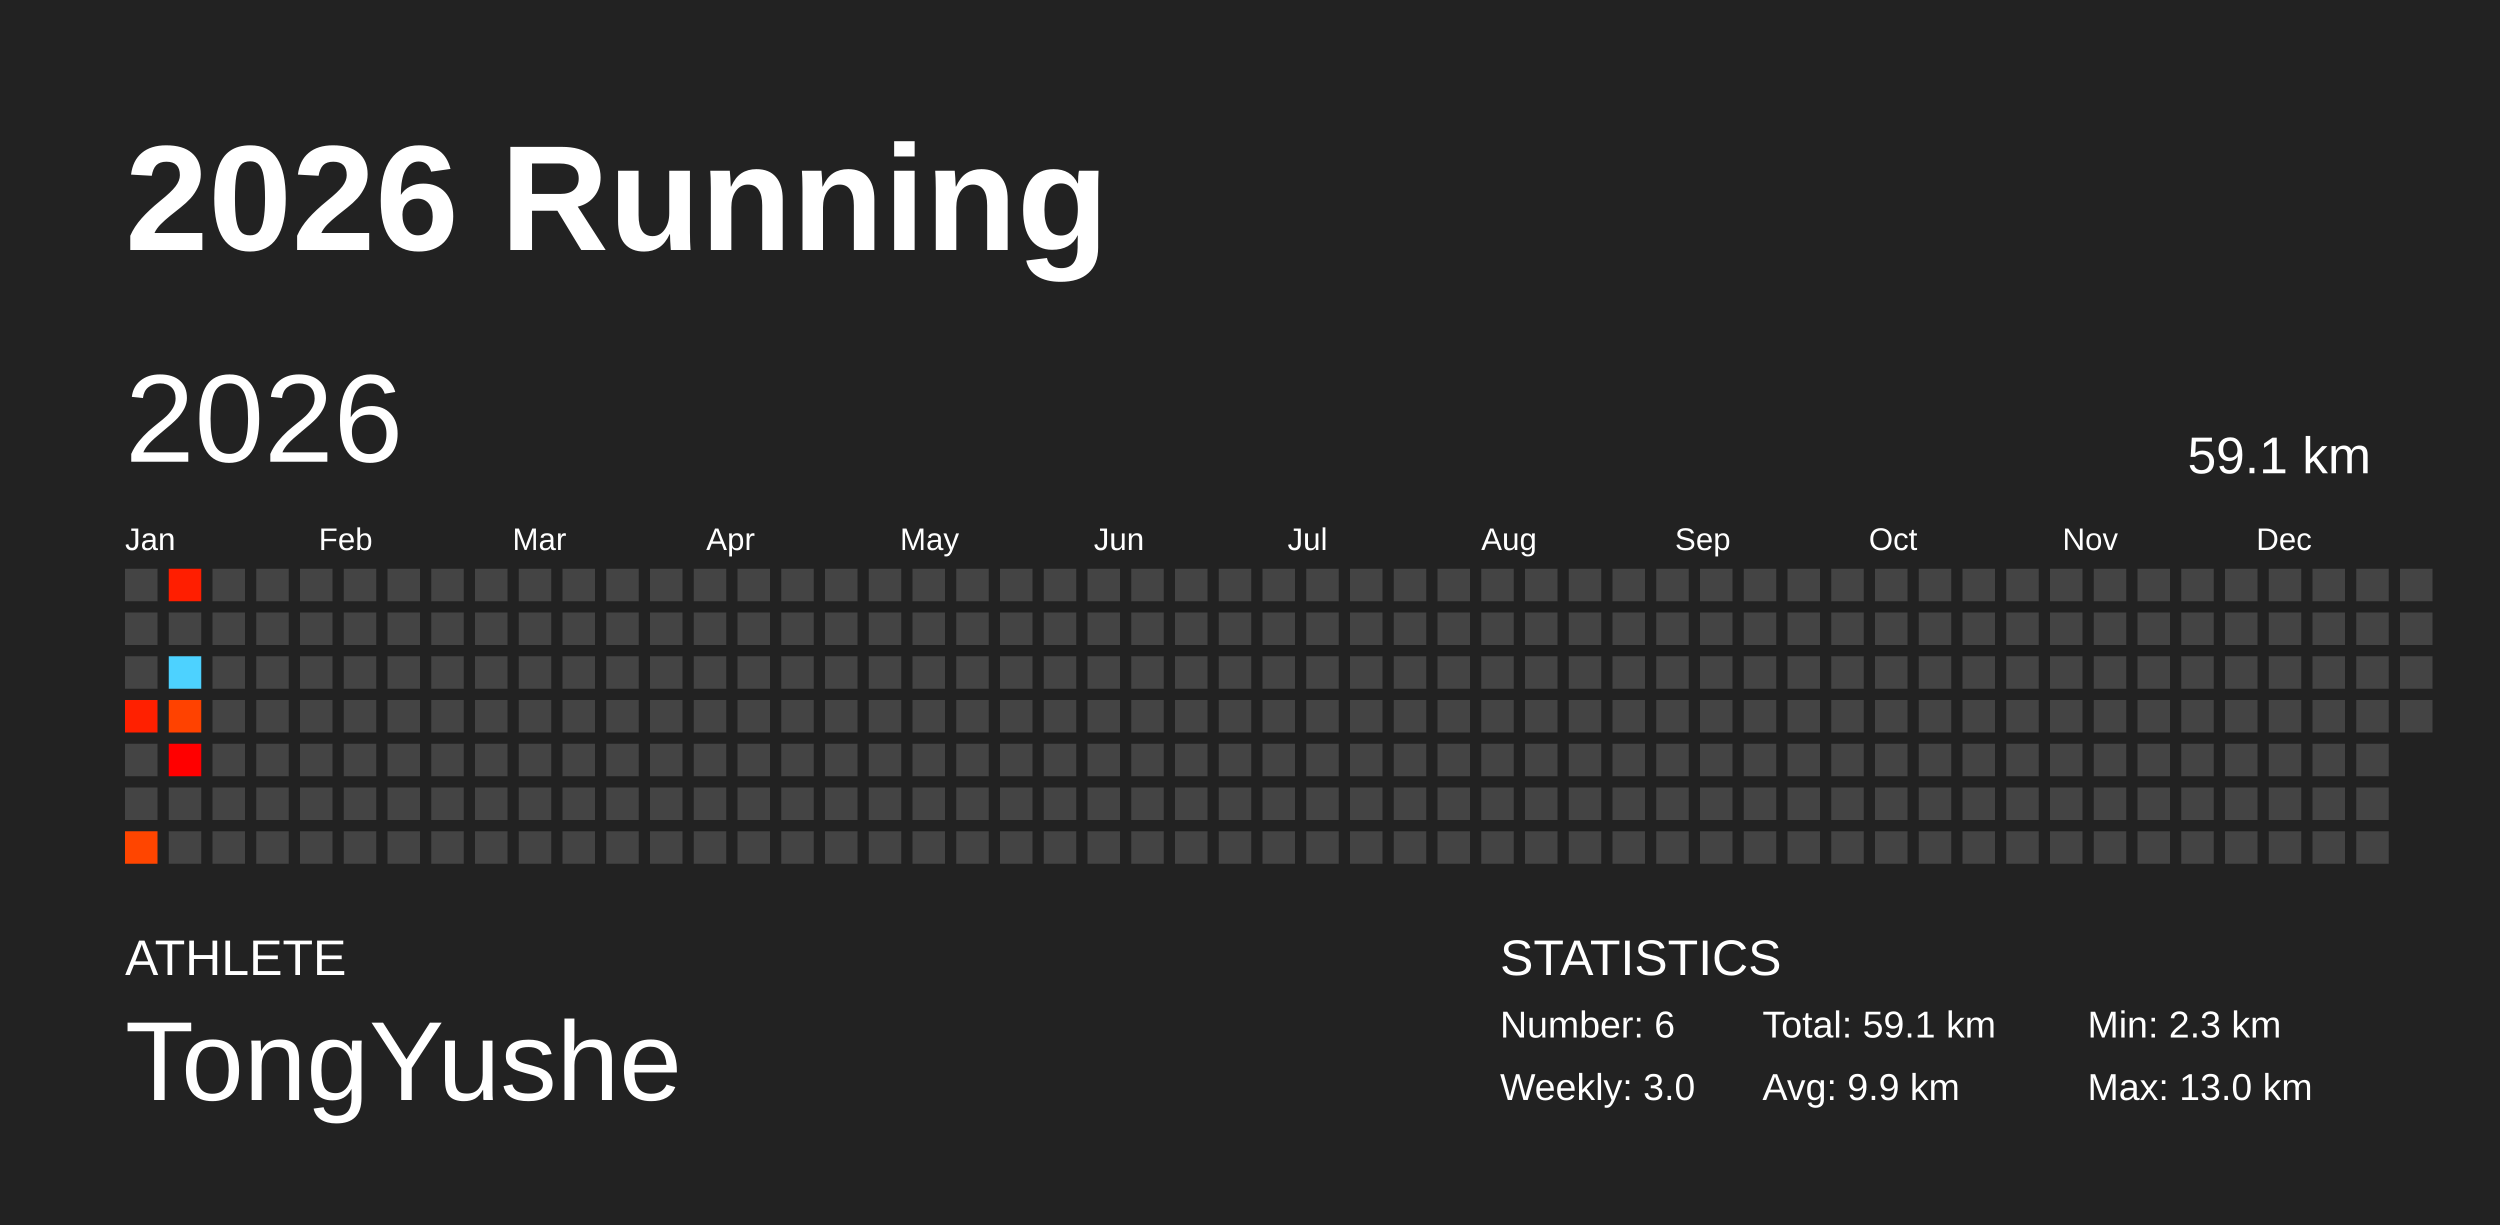
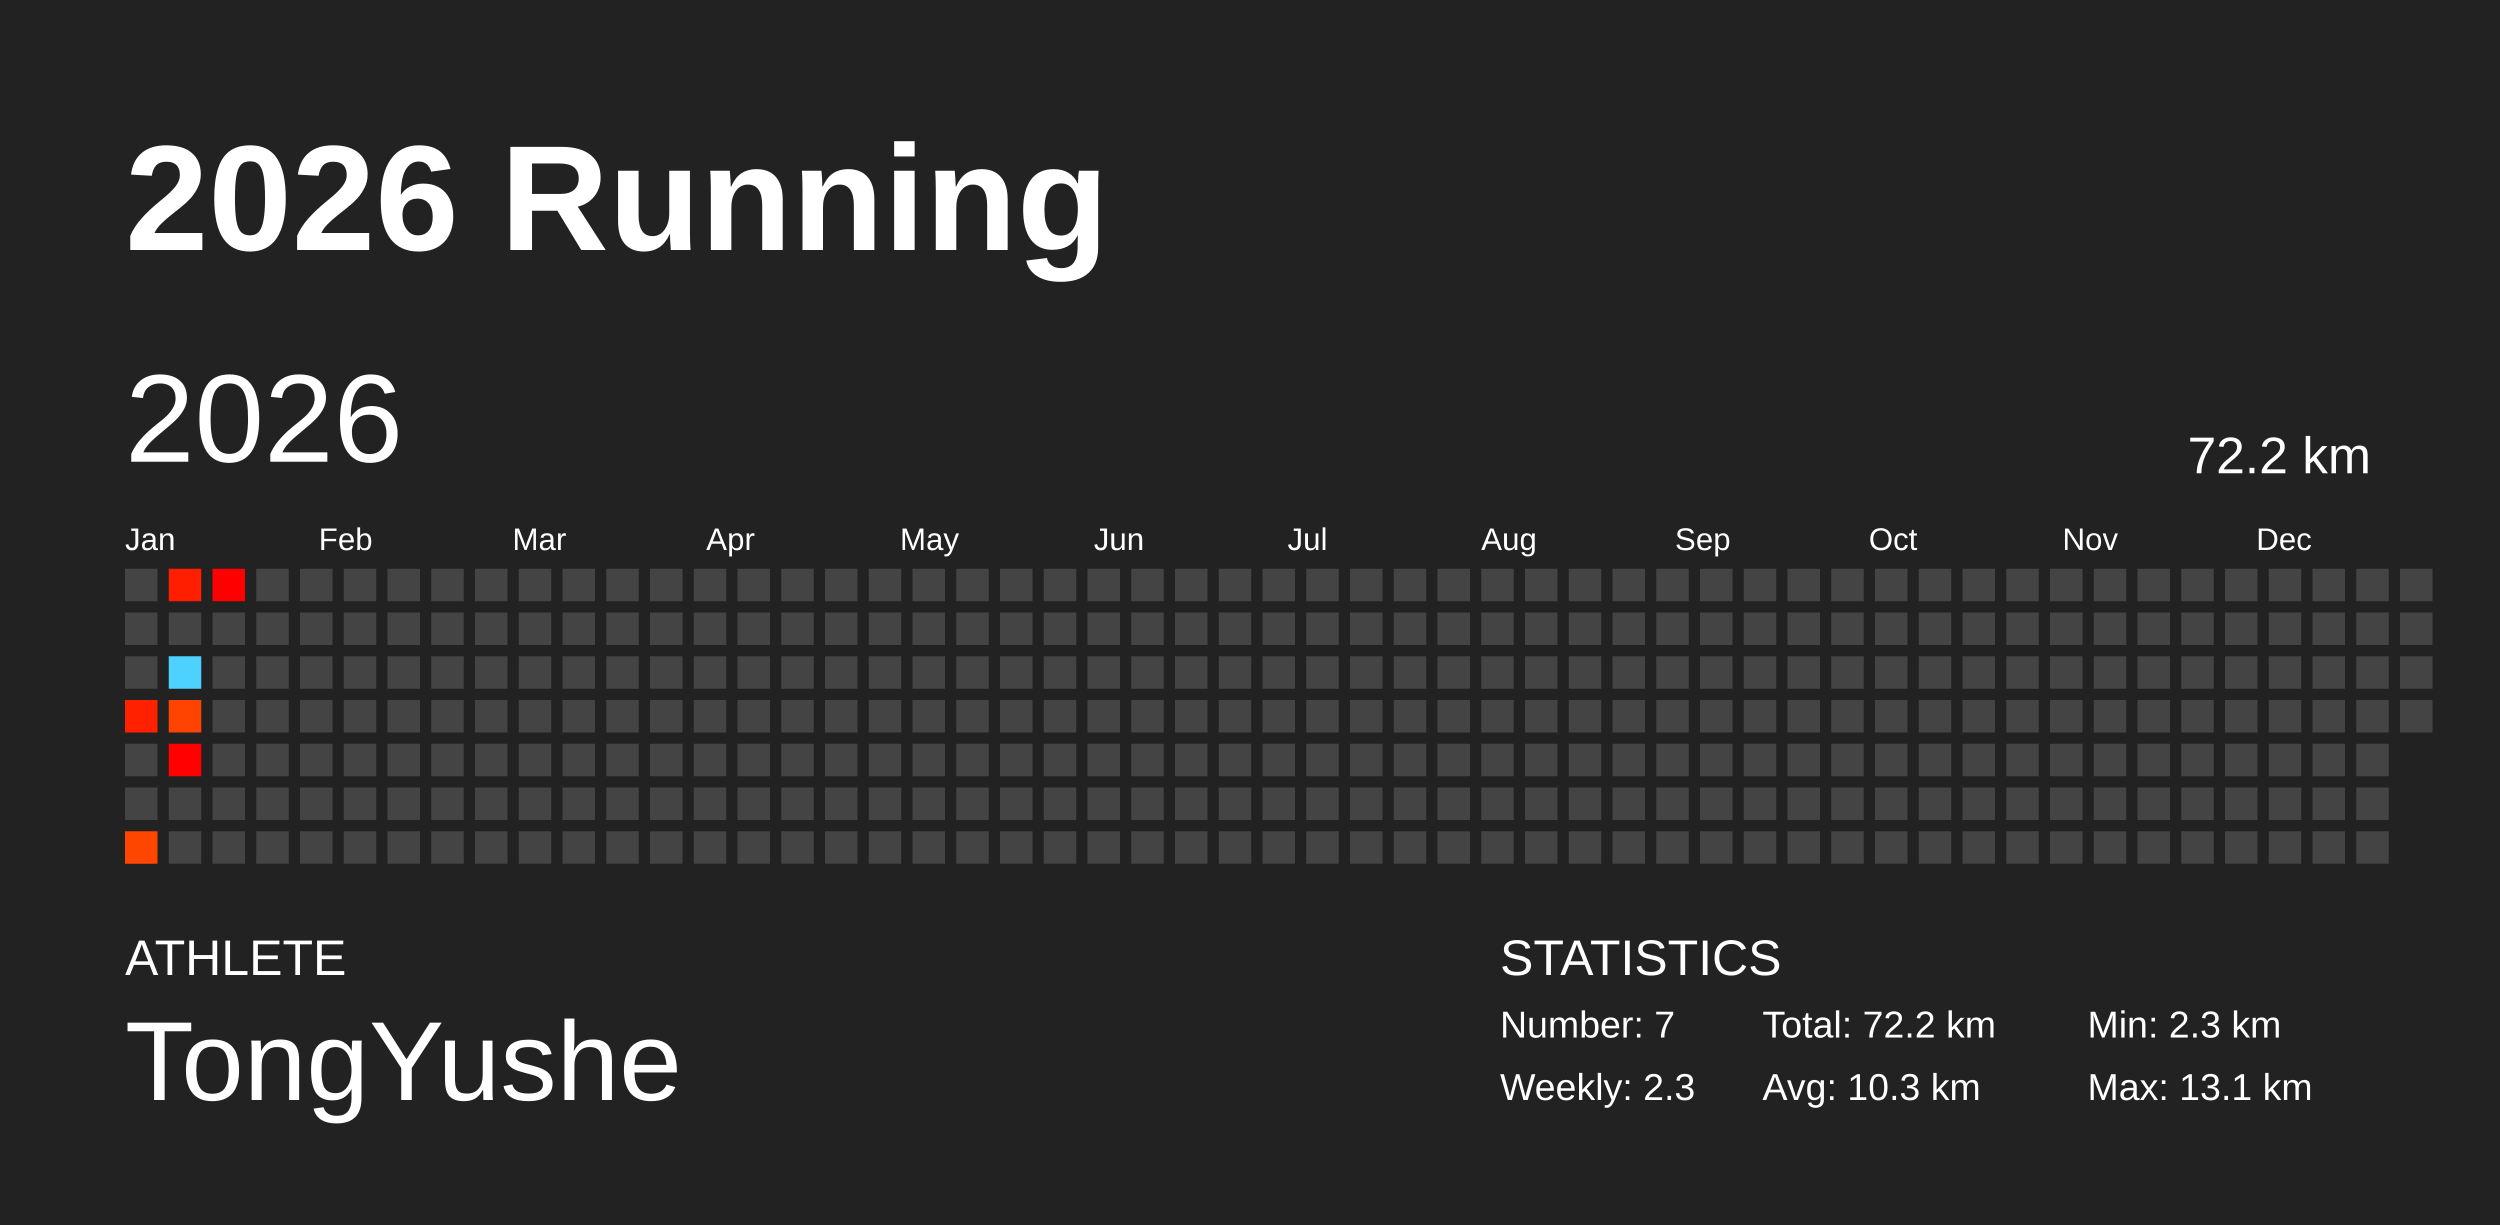
<svg xmlns="http://www.w3.org/2000/svg" baseProfile="full" height="98mm" version="1.1" viewBox="0,0,200,98" width="200mm">
  <defs />
  <rect fill="#222222" height="98" width="200" x="0" y="0" />
  <text fill="#FFFFFF" style="font-size:12px; font-family:Arial; font-weight:bold;" x="10" y="20">2026 Running</text>
  <text fill="#FFFFFF" style="font-size:4px; font-family:Arial" x="10" y="78">ATHLETE</text>
  <text fill="#FFFFFF" style="font-size:9px; font-family:Arial" x="10" y="88">TongYushe</text>
  <text fill="#FFFFFF" style="font-size:4px; font-family:Arial" x="120" y="78">STATISTICS</text>
-   <text fill="#FFFFFF" style="font-size:3px; font-family:Arial" x="120" y="83">Number: 6</text>
-   <text fill="#FFFFFF" style="font-size:3px; font-family:Arial" x="120" y="88">Weekly: 3.0</text>
-   <text fill="#FFFFFF" style="font-size:3px; font-family:Arial" x="141" y="83">Total: 59.1 km</text>
-   <text fill="#FFFFFF" style="font-size:3px; font-family:Arial" x="141" y="88">Avg: 9.9 km</text>
+   <text fill="#FFFFFF" style="font-size:3px; font-family:Arial" x="120" y="83">Number: 7</text>
+   <text fill="#FFFFFF" style="font-size:3px; font-family:Arial" x="120" y="88">Weekly: 2.3</text>
+   <text fill="#FFFFFF" style="font-size:3px; font-family:Arial" x="141" y="83">Total: 72.2 km</text>
+   <text fill="#FFFFFF" style="font-size:3px; font-family:Arial" x="141" y="88">Avg: 10.3 km</text>
  <text fill="#FFFFFF" style="font-size:3px; font-family:Arial" x="167" y="83">Min: 2.3 km</text>
-   <text fill="#FFFFFF" style="font-size:3px; font-family:Arial" x="167" y="88">Max: 13.0 km</text>
+   <text fill="#FFFFFF" style="font-size:3px; font-family:Arial" x="167" y="88">Max: 13.1 km</text>
  <text dominant-baseline="hanging" fill="#FFFFFF" style="font-size:10.0px; font-family:Arial;" x="10" y="30">2026</text>
-   <text dominant-baseline="hanging" fill="#FFFFFF" style="font-size:4.125px; font-family:Arial;" x="175" y="35">59.1 km</text>
+   <text dominant-baseline="hanging" fill="#FFFFFF" style="font-size:4.125px; font-family:Arial;" x="175" y="35">72.2 km</text>
  <text fill="#FFFFFF" style="font-size:2.5px; font-family:Arial" x="10.0" y="44">Jan</text>
  <text fill="#FFFFFF" style="font-size:2.5px; font-family:Arial" x="25.5" y="44">Feb</text>
  <text fill="#FFFFFF" style="font-size:2.5px; font-family:Arial" x="41.0" y="44">Mar</text>
  <text fill="#FFFFFF" style="font-size:2.5px; font-family:Arial" x="56.5" y="44">Apr</text>
  <text fill="#FFFFFF" style="font-size:2.5px; font-family:Arial" x="72.0" y="44">May</text>
  <text fill="#FFFFFF" style="font-size:2.5px; font-family:Arial" x="87.5" y="44">Jun</text>
  <text fill="#FFFFFF" style="font-size:2.5px; font-family:Arial" x="103.0" y="44">Jul</text>
  <text fill="#FFFFFF" style="font-size:2.5px; font-family:Arial" x="118.5" y="44">Aug</text>
  <text fill="#FFFFFF" style="font-size:2.5px; font-family:Arial" x="134.0" y="44">Sep</text>
  <text fill="#FFFFFF" style="font-size:2.5px; font-family:Arial" x="149.5" y="44">Oct</text>
  <text fill="#FFFFFF" style="font-size:2.5px; font-family:Arial" x="165.0" y="44">Nov</text>
  <text fill="#FFFFFF" style="font-size:2.5px; font-family:Arial" x="180.5" y="44">Dec</text>
  <rect fill="#444444" height="2.6" width="2.6" x="10.0" y="45.5" />
  <rect fill="#444444" height="2.6" width="2.6" x="10.0" y="49.0" />
  <rect fill="#444444" height="2.6" width="2.6" x="10.0" y="52.5" />
-   <rect fill="#ff2000" height="2.6" width="2.6" x="10.0" y="56.0" />
+   <rect fill="#ff2100" height="2.6" width="2.6" x="10.0" y="56.0" />
  <rect fill="#444444" height="2.6" width="2.6" x="10.0" y="59.5" />
  <rect fill="#444444" height="2.6" width="2.6" x="10.0" y="63.0" />
-   <rect fill="#ff4500" height="2.6" width="2.6" x="10.0" y="66.5" />
-   <rect fill="#ff1e00" height="2.6" width="2.6" x="13.5" y="45.5" />
+   <rect fill="#ff4600" height="2.6" width="2.6" x="10.0" y="66.5" />
+   <rect fill="#ff1f00" height="2.6" width="2.6" x="13.5" y="45.5" />
  <rect fill="#444444" height="2.6" width="2.6" x="13.5" y="49.0" />
  <rect fill="#4dd2ff" height="2.6" width="2.6" x="13.5" y="52.5" />
-   <rect fill="#ff4200" height="2.6" width="2.6" x="13.5" y="56.0" />
-   <rect fill="#ff0000" height="2.6" width="2.6" x="13.5" y="59.5" />
+   <rect fill="#ff4300" height="2.6" width="2.6" x="13.5" y="56.0" />
+   <rect fill="#ff0200" height="2.6" width="2.6" x="13.5" y="59.5" />
  <rect fill="#444444" height="2.6" width="2.6" x="13.5" y="63.0" />
  <rect fill="#444444" height="2.6" width="2.6" x="13.5" y="66.5" />
-   <rect fill="#444444" height="2.6" width="2.6" x="17.0" y="45.5" />
+   <rect fill="#ff0000" height="2.6" width="2.6" x="17.0" y="45.5" />
  <rect fill="#444444" height="2.6" width="2.6" x="17.0" y="49.0" />
  <rect fill="#444444" height="2.6" width="2.6" x="17.0" y="52.5" />
  <rect fill="#444444" height="2.6" width="2.6" x="17.0" y="56.0" />
  <rect fill="#444444" height="2.6" width="2.6" x="17.0" y="59.5" />
  <rect fill="#444444" height="2.6" width="2.6" x="17.0" y="63.0" />
  <rect fill="#444444" height="2.6" width="2.6" x="17.0" y="66.5" />
  <rect fill="#444444" height="2.6" width="2.6" x="20.5" y="45.5" />
  <rect fill="#444444" height="2.6" width="2.6" x="20.5" y="49.0" />
  <rect fill="#444444" height="2.6" width="2.6" x="20.5" y="52.5" />
  <rect fill="#444444" height="2.6" width="2.6" x="20.5" y="56.0" />
  <rect fill="#444444" height="2.6" width="2.6" x="20.5" y="59.5" />
  <rect fill="#444444" height="2.6" width="2.6" x="20.5" y="63.0" />
  <rect fill="#444444" height="2.6" width="2.6" x="20.5" y="66.5" />
  <rect fill="#444444" height="2.6" width="2.6" x="24.0" y="45.5" />
  <rect fill="#444444" height="2.6" width="2.6" x="24.0" y="49.0" />
  <rect fill="#444444" height="2.6" width="2.6" x="24.0" y="52.5" />
  <rect fill="#444444" height="2.6" width="2.6" x="24.0" y="56.0" />
  <rect fill="#444444" height="2.6" width="2.6" x="24.0" y="59.5" />
  <rect fill="#444444" height="2.6" width="2.6" x="24.0" y="63.0" />
  <rect fill="#444444" height="2.6" width="2.6" x="24.0" y="66.5" />
  <rect fill="#444444" height="2.6" width="2.6" x="27.5" y="45.5" />
  <rect fill="#444444" height="2.6" width="2.6" x="27.5" y="49.0" />
  <rect fill="#444444" height="2.6" width="2.6" x="27.5" y="52.5" />
  <rect fill="#444444" height="2.6" width="2.6" x="27.5" y="56.0" />
  <rect fill="#444444" height="2.6" width="2.6" x="27.5" y="59.5" />
  <rect fill="#444444" height="2.6" width="2.6" x="27.5" y="63.0" />
  <rect fill="#444444" height="2.6" width="2.6" x="27.5" y="66.5" />
  <rect fill="#444444" height="2.6" width="2.6" x="31.0" y="45.5" />
  <rect fill="#444444" height="2.6" width="2.6" x="31.0" y="49.0" />
  <rect fill="#444444" height="2.6" width="2.6" x="31.0" y="52.5" />
  <rect fill="#444444" height="2.6" width="2.6" x="31.0" y="56.0" />
  <rect fill="#444444" height="2.6" width="2.6" x="31.0" y="59.5" />
  <rect fill="#444444" height="2.6" width="2.6" x="31.0" y="63.0" />
  <rect fill="#444444" height="2.6" width="2.6" x="31.0" y="66.5" />
  <rect fill="#444444" height="2.6" width="2.6" x="34.5" y="45.5" />
  <rect fill="#444444" height="2.6" width="2.6" x="34.5" y="49.0" />
  <rect fill="#444444" height="2.6" width="2.6" x="34.5" y="52.5" />
  <rect fill="#444444" height="2.6" width="2.6" x="34.5" y="56.0" />
  <rect fill="#444444" height="2.6" width="2.6" x="34.5" y="59.5" />
  <rect fill="#444444" height="2.6" width="2.6" x="34.5" y="63.0" />
  <rect fill="#444444" height="2.6" width="2.6" x="34.5" y="66.5" />
  <rect fill="#444444" height="2.6" width="2.6" x="38.0" y="45.5" />
  <rect fill="#444444" height="2.6" width="2.6" x="38.0" y="49.0" />
  <rect fill="#444444" height="2.6" width="2.6" x="38.0" y="52.5" />
  <rect fill="#444444" height="2.6" width="2.6" x="38.0" y="56.0" />
  <rect fill="#444444" height="2.6" width="2.6" x="38.0" y="59.5" />
  <rect fill="#444444" height="2.6" width="2.6" x="38.0" y="63.0" />
  <rect fill="#444444" height="2.6" width="2.6" x="38.0" y="66.5" />
  <rect fill="#444444" height="2.6" width="2.6" x="41.5" y="45.5" />
  <rect fill="#444444" height="2.6" width="2.6" x="41.5" y="49.0" />
  <rect fill="#444444" height="2.6" width="2.6" x="41.5" y="52.5" />
  <rect fill="#444444" height="2.6" width="2.6" x="41.5" y="56.0" />
  <rect fill="#444444" height="2.6" width="2.6" x="41.5" y="59.5" />
  <rect fill="#444444" height="2.6" width="2.6" x="41.5" y="63.0" />
  <rect fill="#444444" height="2.6" width="2.6" x="41.5" y="66.5" />
  <rect fill="#444444" height="2.6" width="2.6" x="45.0" y="45.5" />
  <rect fill="#444444" height="2.6" width="2.6" x="45.0" y="49.0" />
  <rect fill="#444444" height="2.6" width="2.6" x="45.0" y="52.5" />
  <rect fill="#444444" height="2.6" width="2.6" x="45.0" y="56.0" />
  <rect fill="#444444" height="2.6" width="2.6" x="45.0" y="59.5" />
  <rect fill="#444444" height="2.6" width="2.6" x="45.0" y="63.0" />
  <rect fill="#444444" height="2.6" width="2.6" x="45.0" y="66.5" />
  <rect fill="#444444" height="2.6" width="2.6" x="48.5" y="45.5" />
  <rect fill="#444444" height="2.6" width="2.6" x="48.5" y="49.0" />
  <rect fill="#444444" height="2.6" width="2.6" x="48.5" y="52.5" />
  <rect fill="#444444" height="2.6" width="2.6" x="48.5" y="56.0" />
  <rect fill="#444444" height="2.6" width="2.6" x="48.5" y="59.5" />
  <rect fill="#444444" height="2.6" width="2.6" x="48.5" y="63.0" />
  <rect fill="#444444" height="2.6" width="2.6" x="48.5" y="66.5" />
  <rect fill="#444444" height="2.6" width="2.6" x="52.0" y="45.5" />
  <rect fill="#444444" height="2.6" width="2.6" x="52.0" y="49.0" />
  <rect fill="#444444" height="2.6" width="2.6" x="52.0" y="52.5" />
  <rect fill="#444444" height="2.6" width="2.6" x="52.0" y="56.0" />
  <rect fill="#444444" height="2.6" width="2.6" x="52.0" y="59.5" />
  <rect fill="#444444" height="2.6" width="2.6" x="52.0" y="63.0" />
  <rect fill="#444444" height="2.6" width="2.6" x="52.0" y="66.5" />
  <rect fill="#444444" height="2.6" width="2.6" x="55.5" y="45.5" />
  <rect fill="#444444" height="2.6" width="2.6" x="55.5" y="49.0" />
  <rect fill="#444444" height="2.6" width="2.6" x="55.5" y="52.5" />
  <rect fill="#444444" height="2.6" width="2.6" x="55.5" y="56.0" />
  <rect fill="#444444" height="2.6" width="2.6" x="55.5" y="59.5" />
  <rect fill="#444444" height="2.6" width="2.6" x="55.5" y="63.0" />
  <rect fill="#444444" height="2.6" width="2.6" x="55.5" y="66.5" />
  <rect fill="#444444" height="2.6" width="2.6" x="59.0" y="45.5" />
  <rect fill="#444444" height="2.6" width="2.6" x="59.0" y="49.0" />
  <rect fill="#444444" height="2.6" width="2.6" x="59.0" y="52.5" />
  <rect fill="#444444" height="2.6" width="2.6" x="59.0" y="56.0" />
  <rect fill="#444444" height="2.6" width="2.6" x="59.0" y="59.5" />
  <rect fill="#444444" height="2.6" width="2.6" x="59.0" y="63.0" />
  <rect fill="#444444" height="2.6" width="2.6" x="59.0" y="66.5" />
  <rect fill="#444444" height="2.6" width="2.6" x="62.5" y="45.5" />
  <rect fill="#444444" height="2.6" width="2.6" x="62.5" y="49.0" />
  <rect fill="#444444" height="2.6" width="2.6" x="62.5" y="52.5" />
  <rect fill="#444444" height="2.6" width="2.6" x="62.5" y="56.0" />
  <rect fill="#444444" height="2.6" width="2.6" x="62.5" y="59.5" />
  <rect fill="#444444" height="2.6" width="2.6" x="62.5" y="63.0" />
  <rect fill="#444444" height="2.6" width="2.6" x="62.5" y="66.5" />
  <rect fill="#444444" height="2.6" width="2.6" x="66.0" y="45.5" />
  <rect fill="#444444" height="2.6" width="2.6" x="66.0" y="49.0" />
  <rect fill="#444444" height="2.6" width="2.6" x="66.0" y="52.5" />
  <rect fill="#444444" height="2.6" width="2.6" x="66.0" y="56.0" />
  <rect fill="#444444" height="2.6" width="2.6" x="66.0" y="59.5" />
  <rect fill="#444444" height="2.6" width="2.6" x="66.0" y="63.0" />
  <rect fill="#444444" height="2.6" width="2.6" x="66.0" y="66.5" />
  <rect fill="#444444" height="2.6" width="2.6" x="69.5" y="45.5" />
  <rect fill="#444444" height="2.6" width="2.6" x="69.5" y="49.0" />
  <rect fill="#444444" height="2.6" width="2.6" x="69.5" y="52.5" />
  <rect fill="#444444" height="2.6" width="2.6" x="69.5" y="56.0" />
  <rect fill="#444444" height="2.6" width="2.6" x="69.5" y="59.5" />
  <rect fill="#444444" height="2.6" width="2.6" x="69.5" y="63.0" />
  <rect fill="#444444" height="2.6" width="2.6" x="69.5" y="66.5" />
  <rect fill="#444444" height="2.6" width="2.6" x="73.0" y="45.5" />
  <rect fill="#444444" height="2.6" width="2.6" x="73.0" y="49.0" />
  <rect fill="#444444" height="2.6" width="2.6" x="73.0" y="52.5" />
  <rect fill="#444444" height="2.6" width="2.6" x="73.0" y="56.0" />
  <rect fill="#444444" height="2.6" width="2.6" x="73.0" y="59.5" />
  <rect fill="#444444" height="2.6" width="2.6" x="73.0" y="63.0" />
  <rect fill="#444444" height="2.6" width="2.6" x="73.0" y="66.5" />
  <rect fill="#444444" height="2.6" width="2.6" x="76.5" y="45.5" />
  <rect fill="#444444" height="2.6" width="2.6" x="76.5" y="49.0" />
  <rect fill="#444444" height="2.6" width="2.6" x="76.5" y="52.5" />
  <rect fill="#444444" height="2.6" width="2.6" x="76.5" y="56.0" />
  <rect fill="#444444" height="2.6" width="2.6" x="76.5" y="59.5" />
  <rect fill="#444444" height="2.6" width="2.6" x="76.5" y="63.0" />
  <rect fill="#444444" height="2.6" width="2.6" x="76.5" y="66.5" />
  <rect fill="#444444" height="2.6" width="2.6" x="80.0" y="45.5" />
  <rect fill="#444444" height="2.6" width="2.6" x="80.0" y="49.0" />
  <rect fill="#444444" height="2.6" width="2.6" x="80.0" y="52.5" />
  <rect fill="#444444" height="2.6" width="2.6" x="80.0" y="56.0" />
  <rect fill="#444444" height="2.6" width="2.6" x="80.0" y="59.5" />
  <rect fill="#444444" height="2.6" width="2.6" x="80.0" y="63.0" />
  <rect fill="#444444" height="2.6" width="2.6" x="80.0" y="66.5" />
  <rect fill="#444444" height="2.6" width="2.6" x="83.5" y="45.5" />
  <rect fill="#444444" height="2.6" width="2.6" x="83.5" y="49.0" />
  <rect fill="#444444" height="2.6" width="2.6" x="83.5" y="52.5" />
  <rect fill="#444444" height="2.6" width="2.6" x="83.5" y="56.0" />
  <rect fill="#444444" height="2.6" width="2.6" x="83.5" y="59.5" />
  <rect fill="#444444" height="2.6" width="2.6" x="83.5" y="63.0" />
  <rect fill="#444444" height="2.6" width="2.6" x="83.5" y="66.5" />
  <rect fill="#444444" height="2.6" width="2.6" x="87.0" y="45.5" />
  <rect fill="#444444" height="2.6" width="2.6" x="87.0" y="49.0" />
  <rect fill="#444444" height="2.6" width="2.6" x="87.0" y="52.5" />
  <rect fill="#444444" height="2.6" width="2.6" x="87.0" y="56.0" />
  <rect fill="#444444" height="2.6" width="2.6" x="87.0" y="59.5" />
  <rect fill="#444444" height="2.6" width="2.6" x="87.0" y="63.0" />
  <rect fill="#444444" height="2.6" width="2.6" x="87.0" y="66.5" />
  <rect fill="#444444" height="2.6" width="2.6" x="90.5" y="45.5" />
  <rect fill="#444444" height="2.6" width="2.6" x="90.5" y="49.0" />
  <rect fill="#444444" height="2.6" width="2.6" x="90.5" y="52.5" />
  <rect fill="#444444" height="2.6" width="2.6" x="90.5" y="56.0" />
  <rect fill="#444444" height="2.6" width="2.6" x="90.5" y="59.5" />
  <rect fill="#444444" height="2.6" width="2.6" x="90.5" y="63.0" />
  <rect fill="#444444" height="2.6" width="2.6" x="90.5" y="66.5" />
  <rect fill="#444444" height="2.6" width="2.6" x="94.0" y="45.5" />
  <rect fill="#444444" height="2.6" width="2.6" x="94.0" y="49.0" />
  <rect fill="#444444" height="2.6" width="2.6" x="94.0" y="52.5" />
  <rect fill="#444444" height="2.6" width="2.6" x="94.0" y="56.0" />
  <rect fill="#444444" height="2.6" width="2.6" x="94.0" y="59.5" />
  <rect fill="#444444" height="2.6" width="2.6" x="94.0" y="63.0" />
  <rect fill="#444444" height="2.6" width="2.6" x="94.0" y="66.5" />
  <rect fill="#444444" height="2.6" width="2.6" x="97.5" y="45.5" />
  <rect fill="#444444" height="2.6" width="2.6" x="97.5" y="49.0" />
  <rect fill="#444444" height="2.6" width="2.6" x="97.5" y="52.5" />
  <rect fill="#444444" height="2.6" width="2.6" x="97.5" y="56.0" />
  <rect fill="#444444" height="2.6" width="2.6" x="97.5" y="59.5" />
  <rect fill="#444444" height="2.6" width="2.6" x="97.5" y="63.0" />
  <rect fill="#444444" height="2.6" width="2.6" x="97.5" y="66.5" />
  <rect fill="#444444" height="2.6" width="2.6" x="101.0" y="45.5" />
  <rect fill="#444444" height="2.6" width="2.6" x="101.0" y="49.0" />
  <rect fill="#444444" height="2.6" width="2.6" x="101.0" y="52.5" />
  <rect fill="#444444" height="2.6" width="2.6" x="101.0" y="56.0" />
  <rect fill="#444444" height="2.6" width="2.6" x="101.0" y="59.5" />
  <rect fill="#444444" height="2.6" width="2.6" x="101.0" y="63.0" />
  <rect fill="#444444" height="2.6" width="2.6" x="101.0" y="66.5" />
  <rect fill="#444444" height="2.6" width="2.6" x="104.5" y="45.5" />
  <rect fill="#444444" height="2.6" width="2.6" x="104.5" y="49.0" />
  <rect fill="#444444" height="2.6" width="2.6" x="104.5" y="52.5" />
  <rect fill="#444444" height="2.6" width="2.6" x="104.5" y="56.0" />
  <rect fill="#444444" height="2.6" width="2.6" x="104.5" y="59.5" />
  <rect fill="#444444" height="2.6" width="2.6" x="104.5" y="63.0" />
  <rect fill="#444444" height="2.6" width="2.6" x="104.5" y="66.5" />
  <rect fill="#444444" height="2.6" width="2.6" x="108.0" y="45.5" />
  <rect fill="#444444" height="2.6" width="2.6" x="108.0" y="49.0" />
  <rect fill="#444444" height="2.6" width="2.6" x="108.0" y="52.5" />
  <rect fill="#444444" height="2.6" width="2.6" x="108.0" y="56.0" />
  <rect fill="#444444" height="2.6" width="2.6" x="108.0" y="59.5" />
  <rect fill="#444444" height="2.6" width="2.6" x="108.0" y="63.0" />
  <rect fill="#444444" height="2.6" width="2.6" x="108.0" y="66.5" />
  <rect fill="#444444" height="2.6" width="2.6" x="111.5" y="45.5" />
  <rect fill="#444444" height="2.6" width="2.6" x="111.5" y="49.0" />
  <rect fill="#444444" height="2.6" width="2.6" x="111.5" y="52.5" />
  <rect fill="#444444" height="2.6" width="2.6" x="111.5" y="56.0" />
  <rect fill="#444444" height="2.6" width="2.6" x="111.5" y="59.5" />
  <rect fill="#444444" height="2.6" width="2.6" x="111.5" y="63.0" />
  <rect fill="#444444" height="2.6" width="2.6" x="111.5" y="66.5" />
  <rect fill="#444444" height="2.6" width="2.6" x="115.0" y="45.5" />
  <rect fill="#444444" height="2.6" width="2.6" x="115.0" y="49.0" />
  <rect fill="#444444" height="2.6" width="2.6" x="115.0" y="52.5" />
  <rect fill="#444444" height="2.6" width="2.6" x="115.0" y="56.0" />
  <rect fill="#444444" height="2.6" width="2.6" x="115.0" y="59.5" />
  <rect fill="#444444" height="2.6" width="2.6" x="115.0" y="63.0" />
  <rect fill="#444444" height="2.6" width="2.6" x="115.0" y="66.5" />
  <rect fill="#444444" height="2.6" width="2.6" x="118.5" y="45.5" />
  <rect fill="#444444" height="2.6" width="2.6" x="118.5" y="49.0" />
  <rect fill="#444444" height="2.6" width="2.6" x="118.5" y="52.5" />
  <rect fill="#444444" height="2.6" width="2.6" x="118.5" y="56.0" />
  <rect fill="#444444" height="2.6" width="2.6" x="118.5" y="59.5" />
  <rect fill="#444444" height="2.6" width="2.6" x="118.5" y="63.0" />
  <rect fill="#444444" height="2.6" width="2.6" x="118.5" y="66.5" />
  <rect fill="#444444" height="2.6" width="2.6" x="122.0" y="45.5" />
  <rect fill="#444444" height="2.6" width="2.6" x="122.0" y="49.0" />
  <rect fill="#444444" height="2.6" width="2.6" x="122.0" y="52.5" />
  <rect fill="#444444" height="2.6" width="2.6" x="122.0" y="56.0" />
  <rect fill="#444444" height="2.6" width="2.6" x="122.0" y="59.5" />
  <rect fill="#444444" height="2.6" width="2.6" x="122.0" y="63.0" />
  <rect fill="#444444" height="2.6" width="2.6" x="122.0" y="66.5" />
  <rect fill="#444444" height="2.6" width="2.6" x="125.5" y="45.5" />
  <rect fill="#444444" height="2.6" width="2.6" x="125.5" y="49.0" />
  <rect fill="#444444" height="2.6" width="2.6" x="125.5" y="52.5" />
  <rect fill="#444444" height="2.6" width="2.6" x="125.5" y="56.0" />
  <rect fill="#444444" height="2.6" width="2.6" x="125.5" y="59.5" />
  <rect fill="#444444" height="2.6" width="2.6" x="125.5" y="63.0" />
  <rect fill="#444444" height="2.6" width="2.6" x="125.5" y="66.5" />
  <rect fill="#444444" height="2.6" width="2.6" x="129.0" y="45.5" />
  <rect fill="#444444" height="2.6" width="2.6" x="129.0" y="49.0" />
  <rect fill="#444444" height="2.6" width="2.6" x="129.0" y="52.5" />
  <rect fill="#444444" height="2.6" width="2.6" x="129.0" y="56.0" />
  <rect fill="#444444" height="2.6" width="2.6" x="129.0" y="59.5" />
  <rect fill="#444444" height="2.6" width="2.6" x="129.0" y="63.0" />
  <rect fill="#444444" height="2.6" width="2.6" x="129.0" y="66.5" />
  <rect fill="#444444" height="2.6" width="2.6" x="132.5" y="45.5" />
  <rect fill="#444444" height="2.6" width="2.6" x="132.5" y="49.0" />
  <rect fill="#444444" height="2.6" width="2.6" x="132.5" y="52.5" />
  <rect fill="#444444" height="2.6" width="2.6" x="132.5" y="56.0" />
  <rect fill="#444444" height="2.6" width="2.6" x="132.5" y="59.5" />
  <rect fill="#444444" height="2.6" width="2.6" x="132.5" y="63.0" />
  <rect fill="#444444" height="2.6" width="2.6" x="132.5" y="66.5" />
  <rect fill="#444444" height="2.6" width="2.6" x="136.0" y="45.5" />
  <rect fill="#444444" height="2.6" width="2.6" x="136.0" y="49.0" />
  <rect fill="#444444" height="2.6" width="2.6" x="136.0" y="52.5" />
  <rect fill="#444444" height="2.6" width="2.6" x="136.0" y="56.0" />
  <rect fill="#444444" height="2.6" width="2.6" x="136.0" y="59.5" />
  <rect fill="#444444" height="2.6" width="2.6" x="136.0" y="63.0" />
  <rect fill="#444444" height="2.6" width="2.6" x="136.0" y="66.5" />
  <rect fill="#444444" height="2.6" width="2.6" x="139.5" y="45.5" />
  <rect fill="#444444" height="2.6" width="2.6" x="139.5" y="49.0" />
  <rect fill="#444444" height="2.6" width="2.6" x="139.5" y="52.5" />
  <rect fill="#444444" height="2.6" width="2.6" x="139.5" y="56.0" />
  <rect fill="#444444" height="2.6" width="2.6" x="139.5" y="59.5" />
  <rect fill="#444444" height="2.6" width="2.6" x="139.5" y="63.0" />
  <rect fill="#444444" height="2.6" width="2.6" x="139.5" y="66.5" />
  <rect fill="#444444" height="2.6" width="2.6" x="143.0" y="45.5" />
  <rect fill="#444444" height="2.6" width="2.6" x="143.0" y="49.0" />
  <rect fill="#444444" height="2.6" width="2.6" x="143.0" y="52.5" />
  <rect fill="#444444" height="2.6" width="2.6" x="143.0" y="56.0" />
  <rect fill="#444444" height="2.6" width="2.6" x="143.0" y="59.5" />
  <rect fill="#444444" height="2.6" width="2.6" x="143.0" y="63.0" />
  <rect fill="#444444" height="2.6" width="2.6" x="143.0" y="66.5" />
  <rect fill="#444444" height="2.6" width="2.6" x="146.5" y="45.5" />
  <rect fill="#444444" height="2.6" width="2.6" x="146.5" y="49.0" />
  <rect fill="#444444" height="2.6" width="2.6" x="146.5" y="52.5" />
  <rect fill="#444444" height="2.6" width="2.6" x="146.5" y="56.0" />
  <rect fill="#444444" height="2.6" width="2.6" x="146.5" y="59.5" />
  <rect fill="#444444" height="2.6" width="2.6" x="146.5" y="63.0" />
  <rect fill="#444444" height="2.6" width="2.6" x="146.5" y="66.5" />
  <rect fill="#444444" height="2.6" width="2.6" x="150.0" y="45.5" />
  <rect fill="#444444" height="2.6" width="2.6" x="150.0" y="49.0" />
  <rect fill="#444444" height="2.6" width="2.6" x="150.0" y="52.5" />
  <rect fill="#444444" height="2.6" width="2.6" x="150.0" y="56.0" />
  <rect fill="#444444" height="2.6" width="2.6" x="150.0" y="59.5" />
  <rect fill="#444444" height="2.6" width="2.6" x="150.0" y="63.0" />
  <rect fill="#444444" height="2.6" width="2.6" x="150.0" y="66.5" />
  <rect fill="#444444" height="2.6" width="2.6" x="153.5" y="45.5" />
  <rect fill="#444444" height="2.6" width="2.6" x="153.5" y="49.0" />
  <rect fill="#444444" height="2.6" width="2.6" x="153.5" y="52.5" />
  <rect fill="#444444" height="2.6" width="2.6" x="153.5" y="56.0" />
  <rect fill="#444444" height="2.6" width="2.6" x="153.5" y="59.5" />
  <rect fill="#444444" height="2.6" width="2.6" x="153.5" y="63.0" />
  <rect fill="#444444" height="2.6" width="2.6" x="153.5" y="66.5" />
  <rect fill="#444444" height="2.6" width="2.6" x="157.0" y="45.5" />
  <rect fill="#444444" height="2.6" width="2.6" x="157.0" y="49.0" />
  <rect fill="#444444" height="2.6" width="2.6" x="157.0" y="52.5" />
  <rect fill="#444444" height="2.6" width="2.6" x="157.0" y="56.0" />
  <rect fill="#444444" height="2.6" width="2.6" x="157.0" y="59.5" />
  <rect fill="#444444" height="2.6" width="2.6" x="157.0" y="63.0" />
  <rect fill="#444444" height="2.6" width="2.6" x="157.0" y="66.5" />
  <rect fill="#444444" height="2.6" width="2.6" x="160.5" y="45.5" />
  <rect fill="#444444" height="2.6" width="2.6" x="160.5" y="49.0" />
  <rect fill="#444444" height="2.6" width="2.6" x="160.5" y="52.5" />
  <rect fill="#444444" height="2.6" width="2.6" x="160.5" y="56.0" />
  <rect fill="#444444" height="2.6" width="2.6" x="160.5" y="59.5" />
  <rect fill="#444444" height="2.6" width="2.6" x="160.5" y="63.0" />
  <rect fill="#444444" height="2.6" width="2.6" x="160.5" y="66.5" />
  <rect fill="#444444" height="2.6" width="2.6" x="164.0" y="45.5" />
  <rect fill="#444444" height="2.6" width="2.6" x="164.0" y="49.0" />
  <rect fill="#444444" height="2.6" width="2.6" x="164.0" y="52.5" />
  <rect fill="#444444" height="2.6" width="2.6" x="164.0" y="56.0" />
  <rect fill="#444444" height="2.6" width="2.6" x="164.0" y="59.5" />
  <rect fill="#444444" height="2.6" width="2.6" x="164.0" y="63.0" />
  <rect fill="#444444" height="2.6" width="2.6" x="164.0" y="66.5" />
  <rect fill="#444444" height="2.6" width="2.6" x="167.5" y="45.5" />
  <rect fill="#444444" height="2.6" width="2.6" x="167.5" y="49.0" />
  <rect fill="#444444" height="2.6" width="2.6" x="167.5" y="52.5" />
  <rect fill="#444444" height="2.6" width="2.6" x="167.5" y="56.0" />
  <rect fill="#444444" height="2.6" width="2.6" x="167.5" y="59.5" />
  <rect fill="#444444" height="2.6" width="2.6" x="167.5" y="63.0" />
  <rect fill="#444444" height="2.6" width="2.6" x="167.5" y="66.5" />
  <rect fill="#444444" height="2.6" width="2.6" x="171.0" y="45.5" />
  <rect fill="#444444" height="2.6" width="2.6" x="171.0" y="49.0" />
  <rect fill="#444444" height="2.6" width="2.6" x="171.0" y="52.5" />
  <rect fill="#444444" height="2.6" width="2.6" x="171.0" y="56.0" />
  <rect fill="#444444" height="2.6" width="2.6" x="171.0" y="59.5" />
  <rect fill="#444444" height="2.6" width="2.6" x="171.0" y="63.0" />
  <rect fill="#444444" height="2.6" width="2.6" x="171.0" y="66.5" />
  <rect fill="#444444" height="2.6" width="2.6" x="174.5" y="45.5" />
  <rect fill="#444444" height="2.6" width="2.6" x="174.5" y="49.0" />
  <rect fill="#444444" height="2.6" width="2.6" x="174.5" y="52.5" />
  <rect fill="#444444" height="2.6" width="2.6" x="174.5" y="56.0" />
  <rect fill="#444444" height="2.6" width="2.6" x="174.5" y="59.5" />
  <rect fill="#444444" height="2.6" width="2.6" x="174.5" y="63.0" />
  <rect fill="#444444" height="2.6" width="2.6" x="174.5" y="66.5" />
  <rect fill="#444444" height="2.6" width="2.6" x="178.0" y="45.5" />
  <rect fill="#444444" height="2.6" width="2.6" x="178.0" y="49.0" />
  <rect fill="#444444" height="2.6" width="2.6" x="178.0" y="52.5" />
  <rect fill="#444444" height="2.6" width="2.6" x="178.0" y="56.0" />
  <rect fill="#444444" height="2.6" width="2.6" x="178.0" y="59.5" />
  <rect fill="#444444" height="2.6" width="2.6" x="178.0" y="63.0" />
  <rect fill="#444444" height="2.6" width="2.6" x="178.0" y="66.5" />
  <rect fill="#444444" height="2.6" width="2.6" x="181.5" y="45.5" />
  <rect fill="#444444" height="2.6" width="2.6" x="181.5" y="49.0" />
  <rect fill="#444444" height="2.6" width="2.6" x="181.5" y="52.5" />
  <rect fill="#444444" height="2.6" width="2.6" x="181.5" y="56.0" />
  <rect fill="#444444" height="2.6" width="2.6" x="181.5" y="59.5" />
  <rect fill="#444444" height="2.6" width="2.6" x="181.5" y="63.0" />
  <rect fill="#444444" height="2.6" width="2.6" x="181.5" y="66.5" />
  <rect fill="#444444" height="2.6" width="2.6" x="185.0" y="45.5" />
  <rect fill="#444444" height="2.6" width="2.6" x="185.0" y="49.0" />
  <rect fill="#444444" height="2.6" width="2.6" x="185.0" y="52.5" />
  <rect fill="#444444" height="2.6" width="2.6" x="185.0" y="56.0" />
  <rect fill="#444444" height="2.6" width="2.6" x="185.0" y="59.5" />
  <rect fill="#444444" height="2.6" width="2.6" x="185.0" y="63.0" />
  <rect fill="#444444" height="2.6" width="2.6" x="185.0" y="66.5" />
  <rect fill="#444444" height="2.6" width="2.6" x="188.5" y="45.5" />
  <rect fill="#444444" height="2.6" width="2.6" x="188.5" y="49.0" />
  <rect fill="#444444" height="2.6" width="2.6" x="188.5" y="52.5" />
  <rect fill="#444444" height="2.6" width="2.6" x="188.5" y="56.0" />
  <rect fill="#444444" height="2.6" width="2.6" x="188.5" y="59.5" />
  <rect fill="#444444" height="2.6" width="2.6" x="188.5" y="63.0" />
  <rect fill="#444444" height="2.6" width="2.6" x="188.5" y="66.5" />
  <rect fill="#444444" height="2.6" width="2.6" x="192.0" y="45.5" />
  <rect fill="#444444" height="2.6" width="2.6" x="192.0" y="49.0" />
  <rect fill="#444444" height="2.6" width="2.6" x="192.0" y="52.5" />
  <rect fill="#444444" height="2.6" width="2.6" x="192.0" y="56.0" />
</svg>
